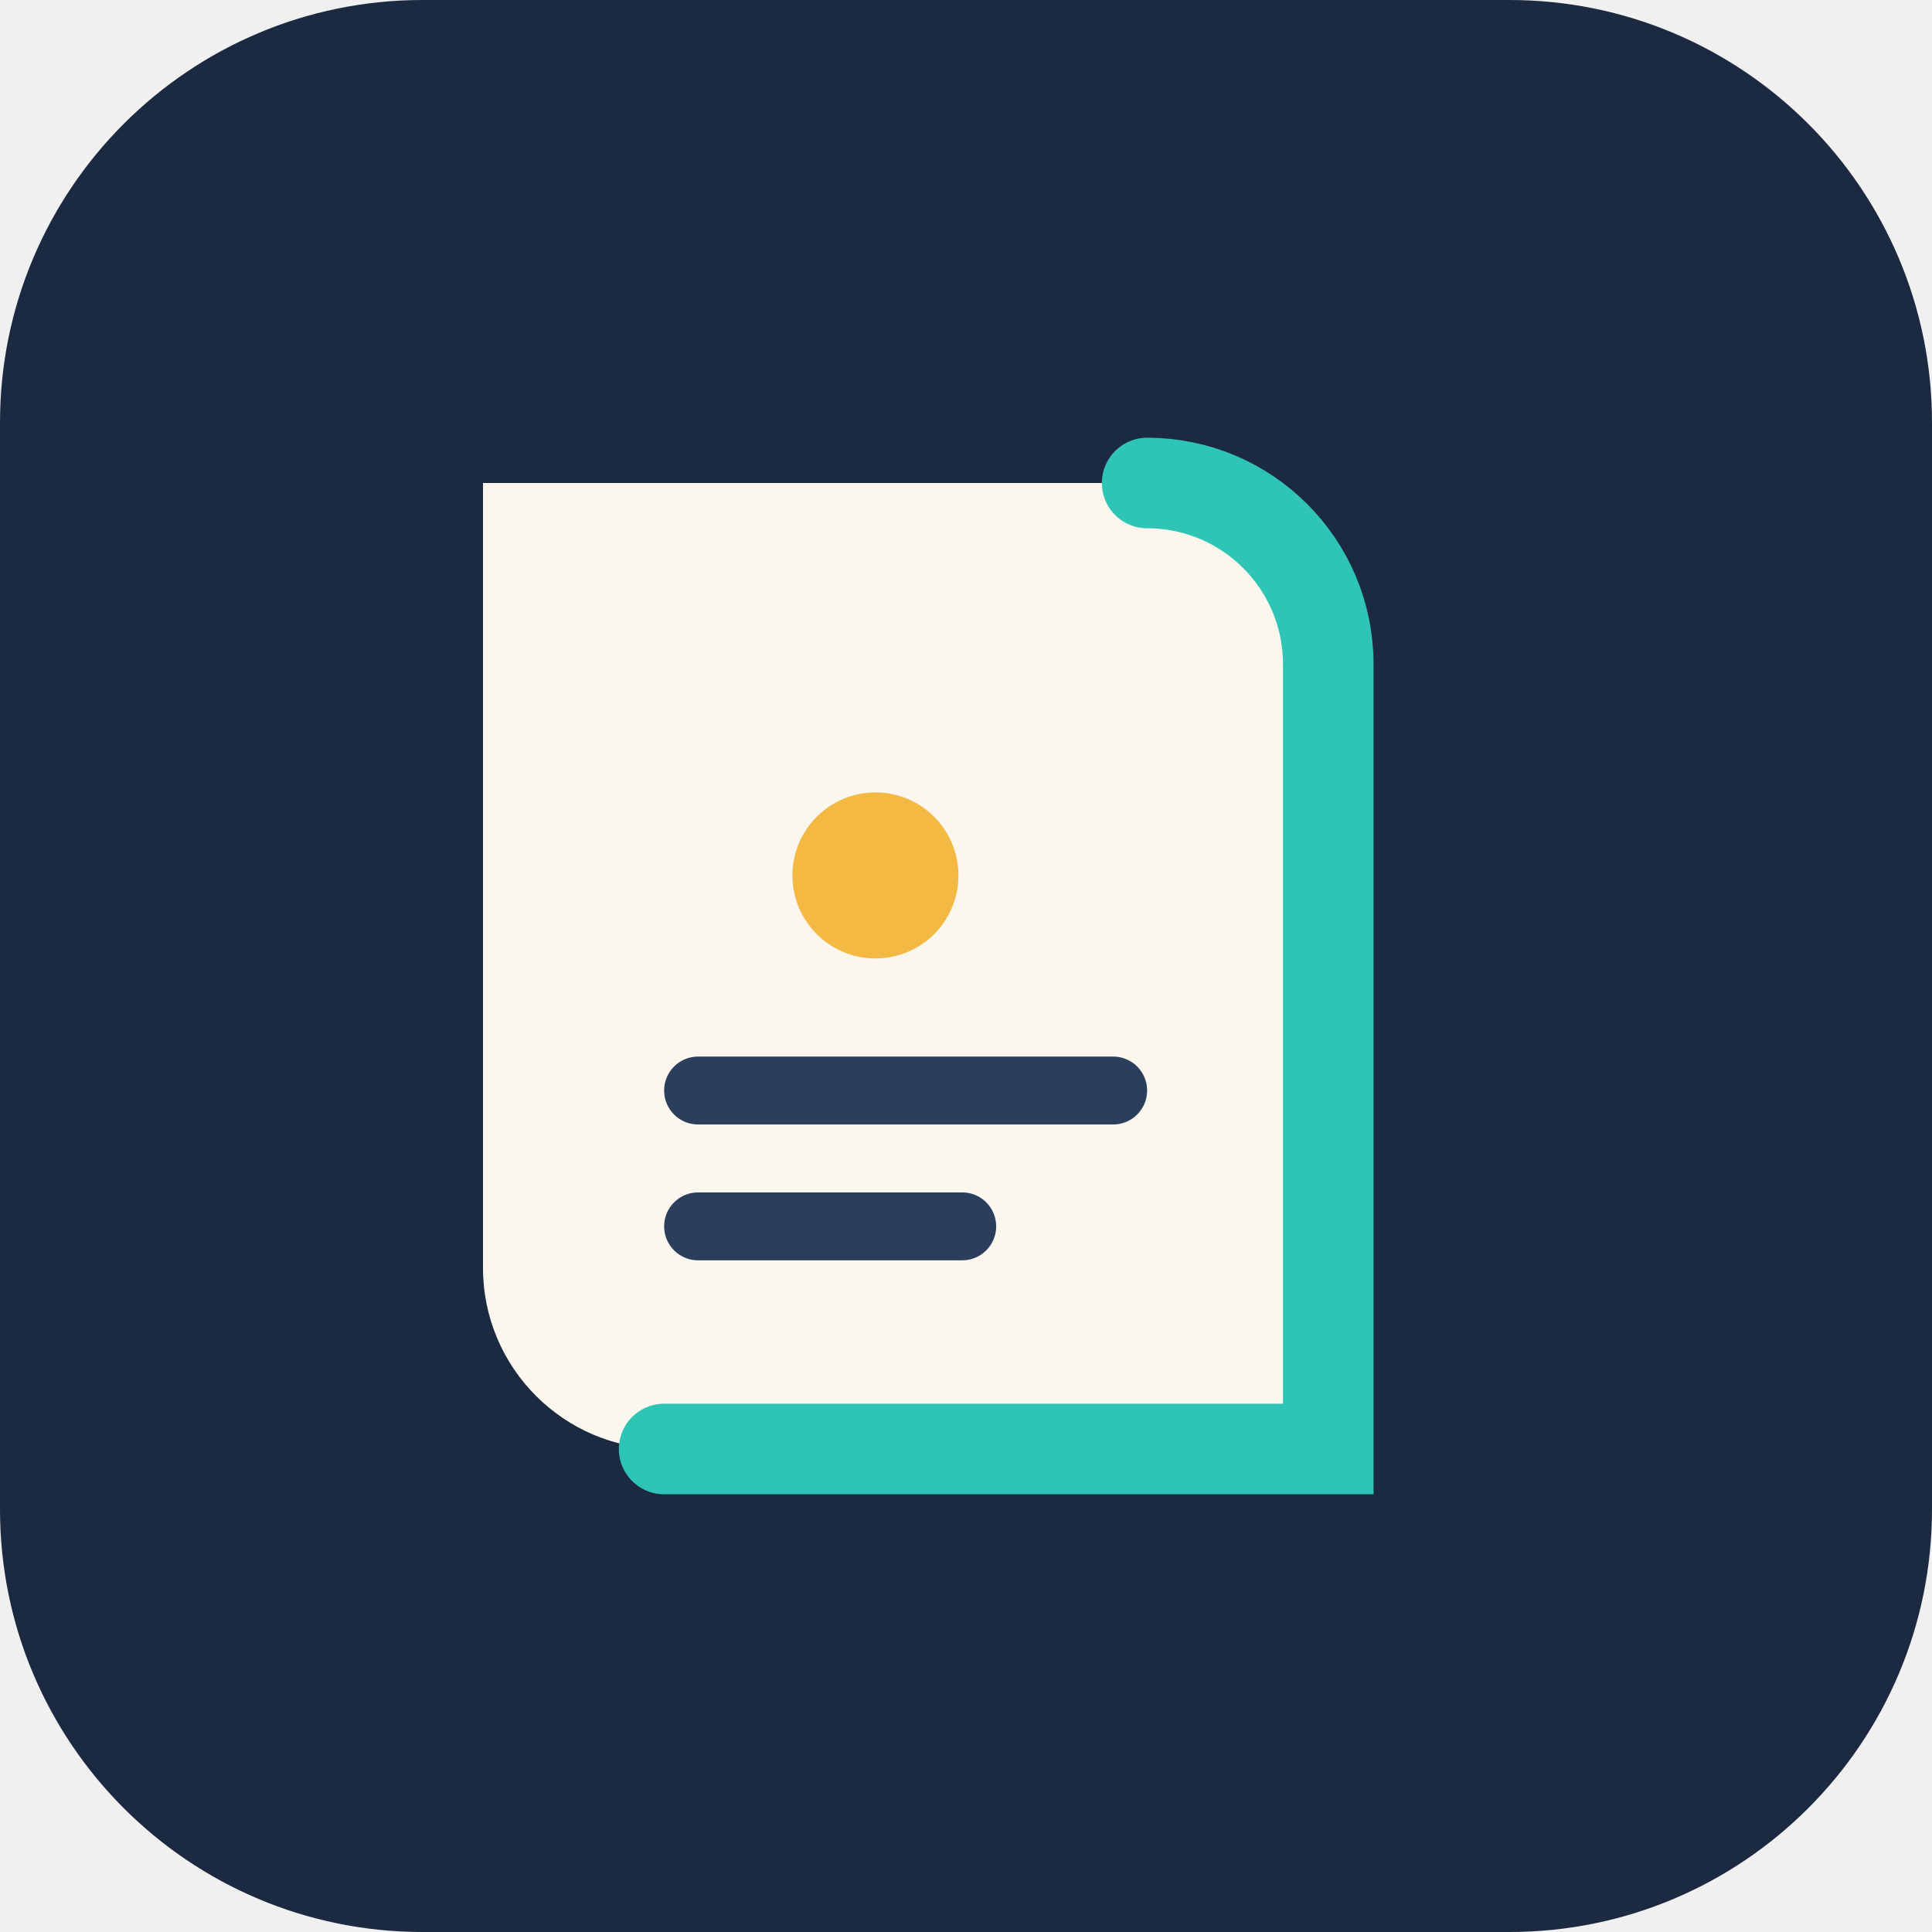
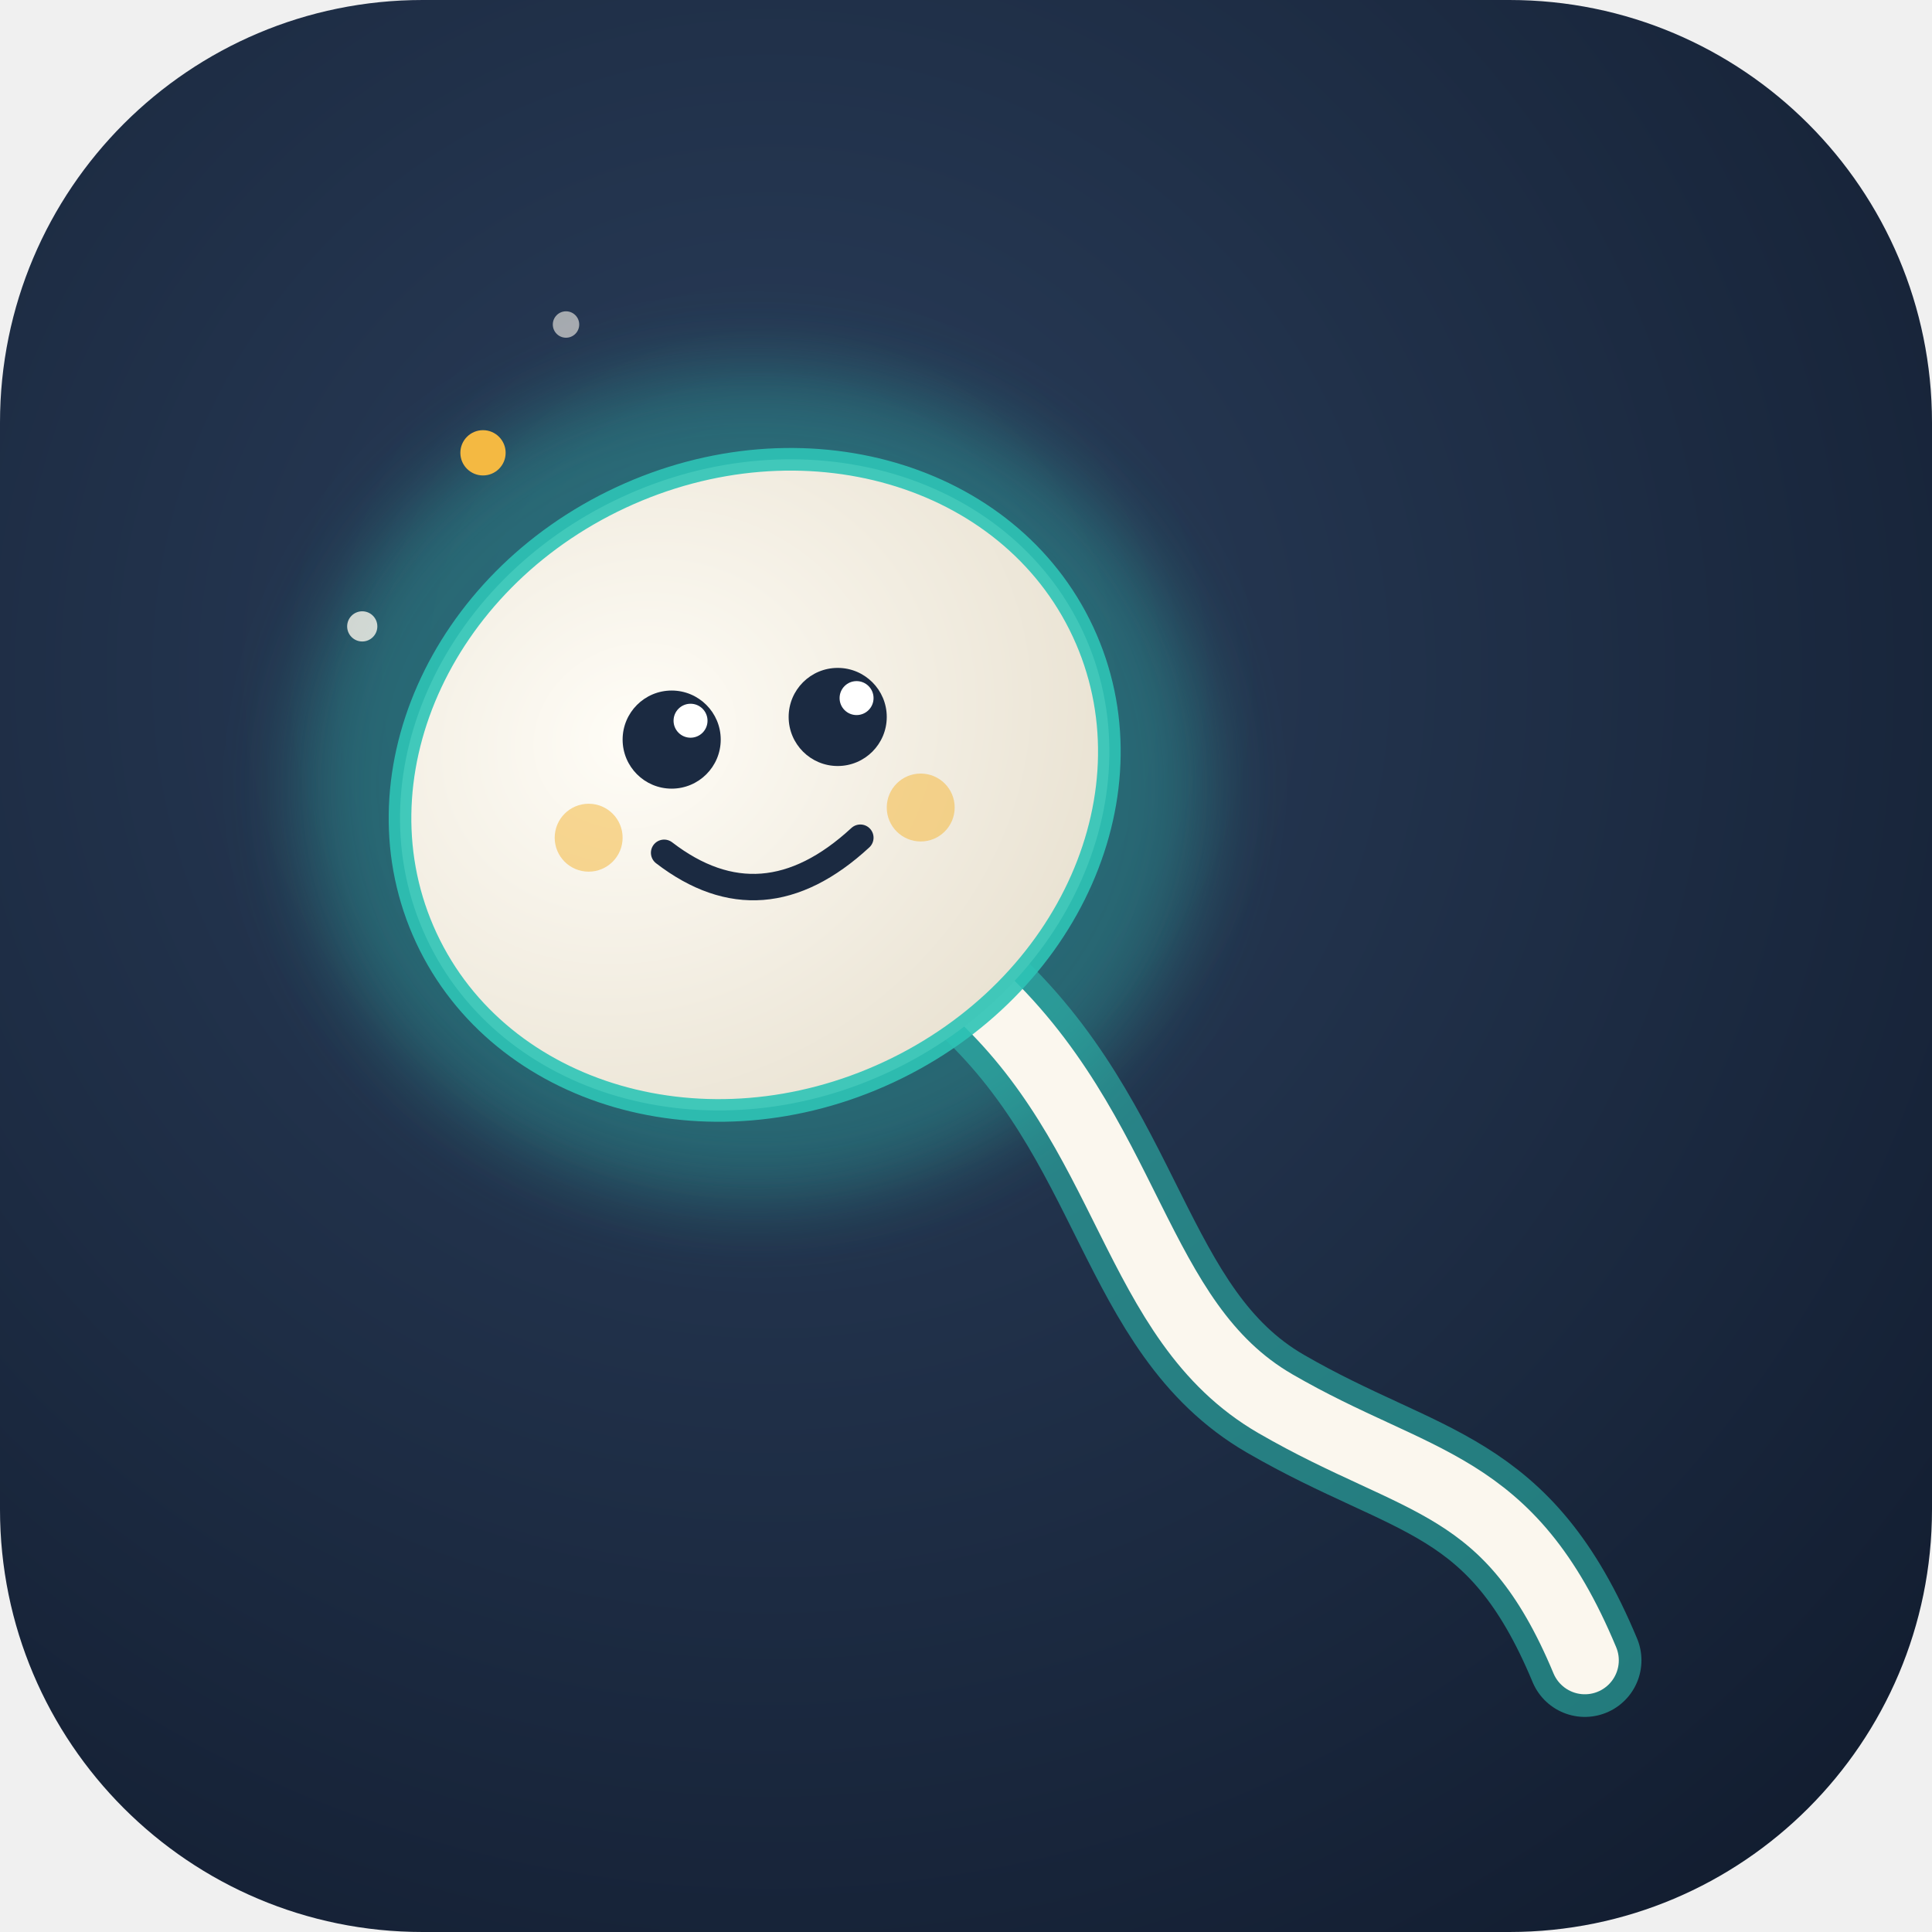
<svg xmlns="http://www.w3.org/2000/svg" viewBox="0 0 512 512">
-   <rect width="512" height="512" rx="112" fill="#1b2a41" />
-   <path d="M128 128h176a48 48 0 0 1 48 48v208H176a48 48 0 0 1-48-48z" fill="#fbf7ee" />
-   <path d="M176 384h176V176a48 48 0 0 0-48-48" fill="none" stroke="#2ec4b6" stroke-width="24" stroke-linecap="round" />
-   <circle cx="232" cy="232" r="22" fill="#f4b942" />
-   <rect x="176" y="280" width="128" height="18" rx="9" fill="#2b3f5c" />
-   <rect x="176" y="316" width="88" height="18" rx="9" fill="#2b3f5c" />
+   <defs>
+     <radialGradient id="bg" cx="40%" cy="35%" r="80%">
+       <stop offset="0%" stop-color="#2b3f5c" />
+       <stop offset="100%" stop-color="#121d30" />
+     </radialGradient>
+     <radialGradient id="head" cx="38%" cy="35%" r="70%">
+       <stop offset="0%" stop-color="#fffdf7" />
+       <stop offset="100%" stop-color="#e9e2d2" />
+     </radialGradient>
+     <filter id="soft" x="-30%" y="-30%" width="160%" height="160%">
+       <feGaussianBlur stdDeviation="10" />
+     </filter>
+   </defs>
+   <rect width="512" height="512" rx="112" fill="url(#bg)" />
+   <ellipse cx="200" cy="208" rx="120" ry="110" fill="#2ec4b6" opacity=".35" filter="url(#soft)" />
+   <path d="M258 262 C 300 300, 300 350, 338 372 S 400 392, 420 440" fill="none" stroke="#2ec4b6" stroke-width="30" stroke-linecap="round" opacity=".55" />
+   <path d="M258 262 C 300 300, 300 350, 338 372 S 400 392, 420 440" fill="none" stroke="#fbf7ee" stroke-width="18" stroke-linecap="round" />
+   <path d="M338 372 S 400 392, 420 440" fill="none" stroke="#fbf7ee" stroke-width="10" stroke-linecap="round" />
+   <ellipse cx="200" cy="208" rx="96" ry="84" fill="url(#head)" transform="rotate(-25 200 208)" />
+   <ellipse cx="200" cy="208" rx="96" ry="84" fill="none" stroke="#2ec4b6" stroke-width="6" transform="rotate(-25 200 208)" opacity=".9" />
+   <circle cx="178" cy="196" r="13" fill="#1b2a41" />
+   <circle cx="222" cy="190" r="13" fill="#1b2a41" />
+   <circle cx="183" cy="191" r="4.5" fill="#fff" />
+   <circle cx="227" cy="185" r="4.5" fill="#fff" />
+   <path d="M176 226 Q 202 246 228 222" fill="none" stroke="#1b2a41" stroke-width="7" stroke-linecap="round" />
+   <circle cx="156" cy="222" r="9" fill="#f4b942" opacity=".55" />
+   <circle cx="244" cy="214" r="9" fill="#f4b942" opacity=".55" />
+   <circle cx="128" cy="120" r="6" fill="#f4b942" />
+   <circle cx="96" cy="166" r="4" fill="#fbf7ee" opacity=".8" />
+   <circle cx="150" cy="86" r="3.5" fill="#fbf7ee" opacity=".6" />
</svg>
